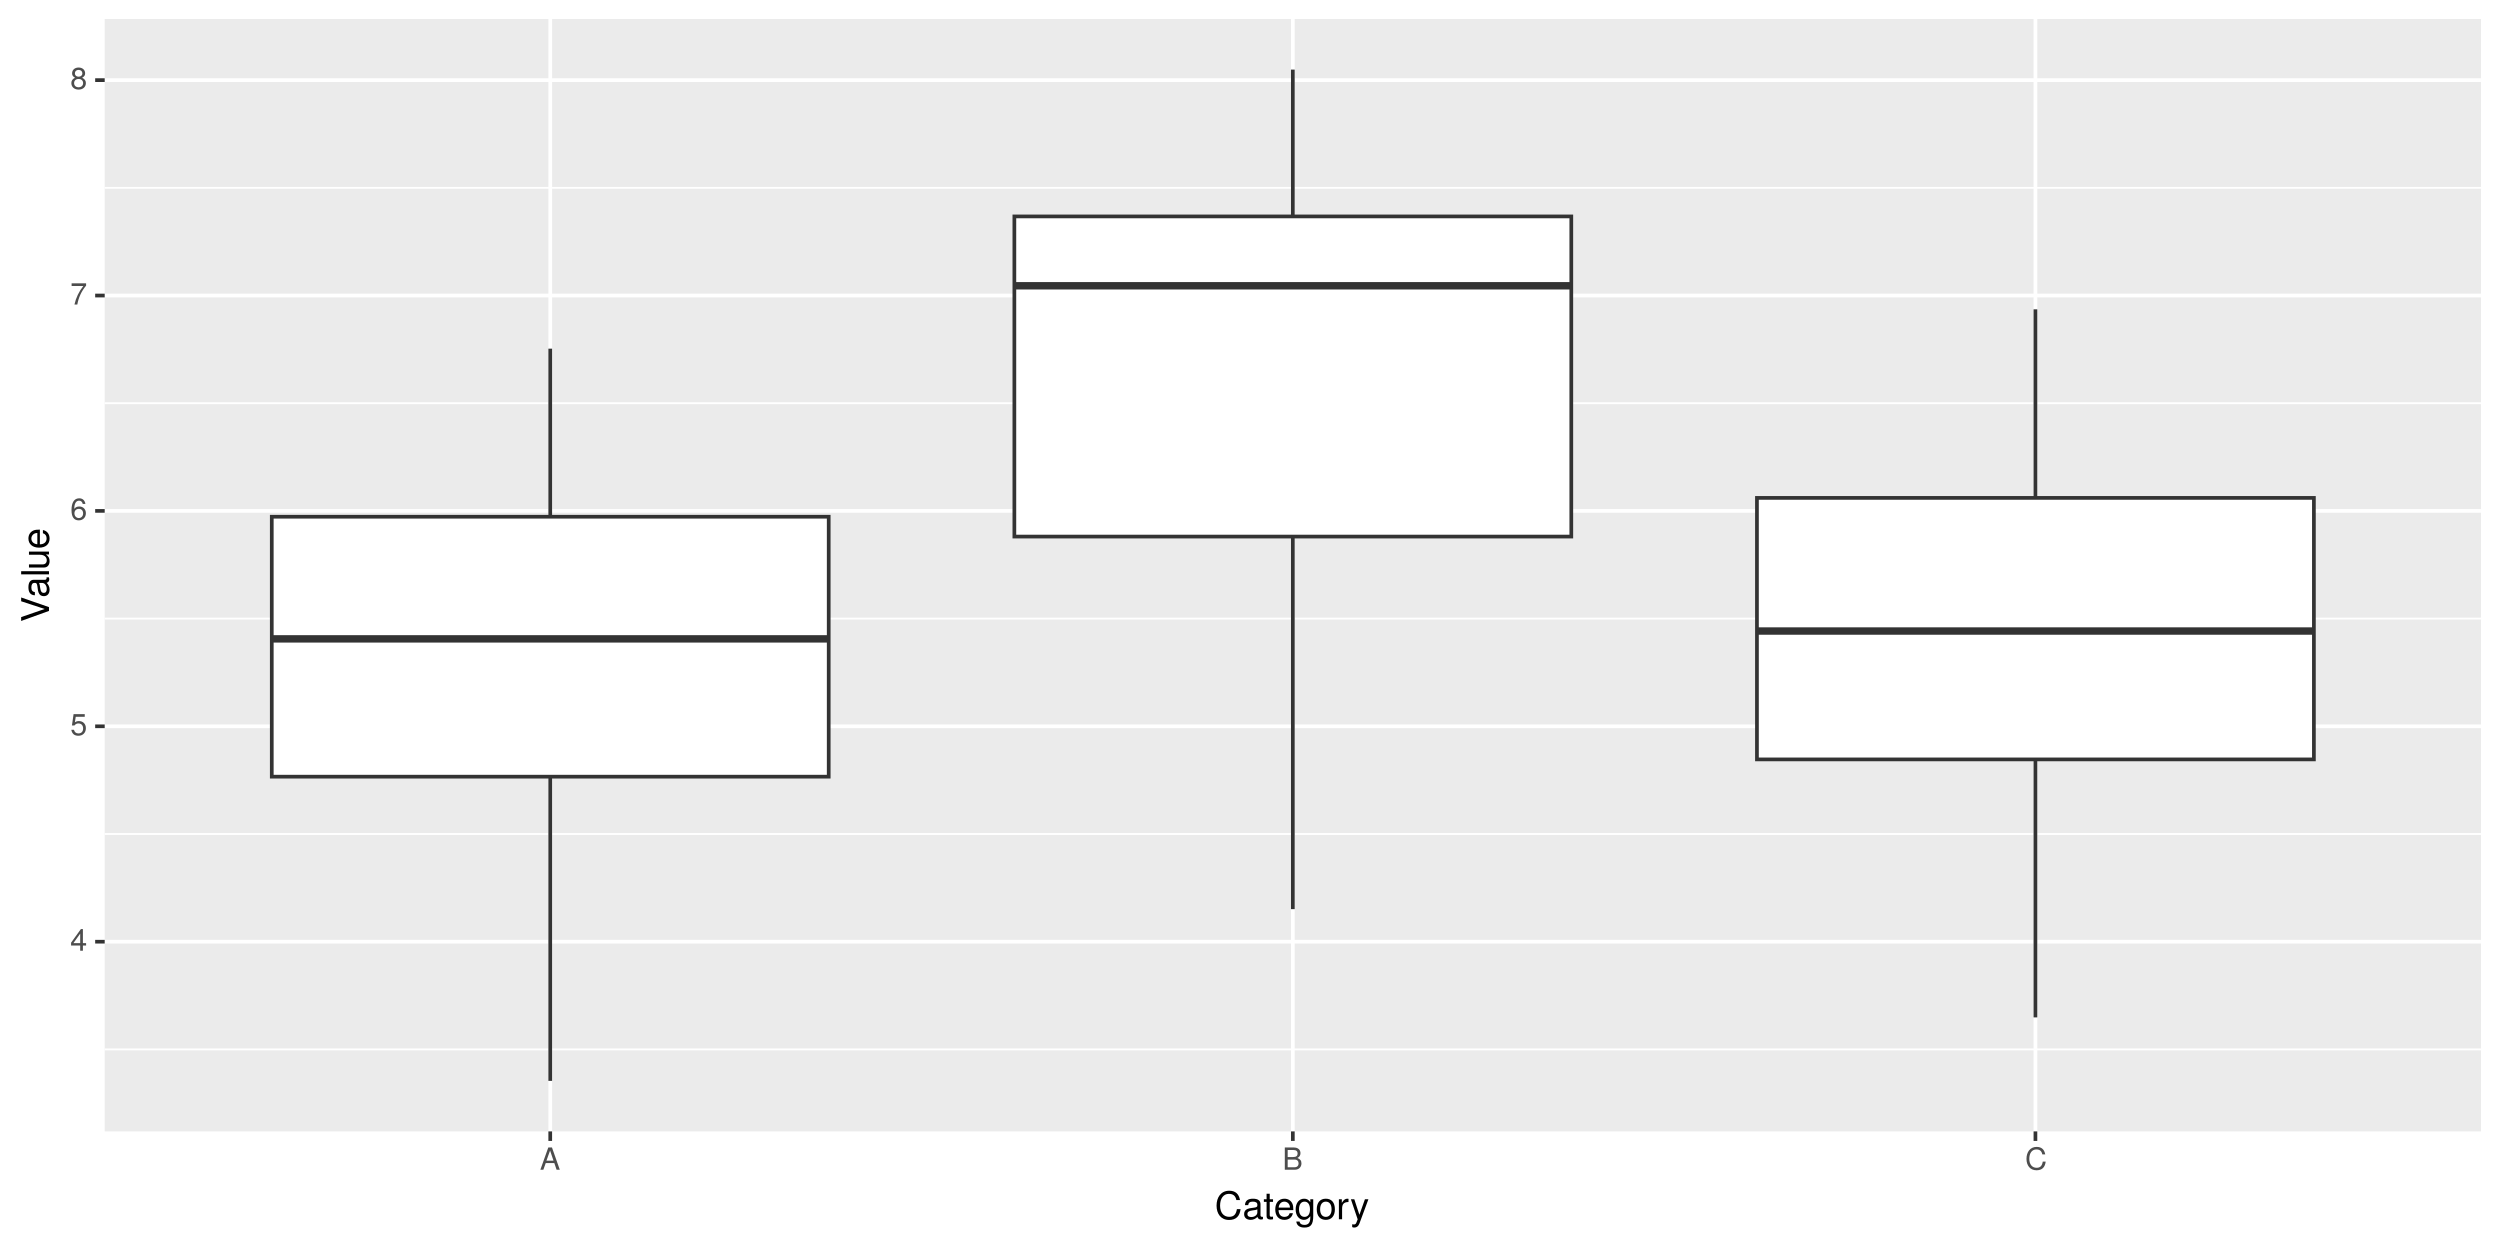
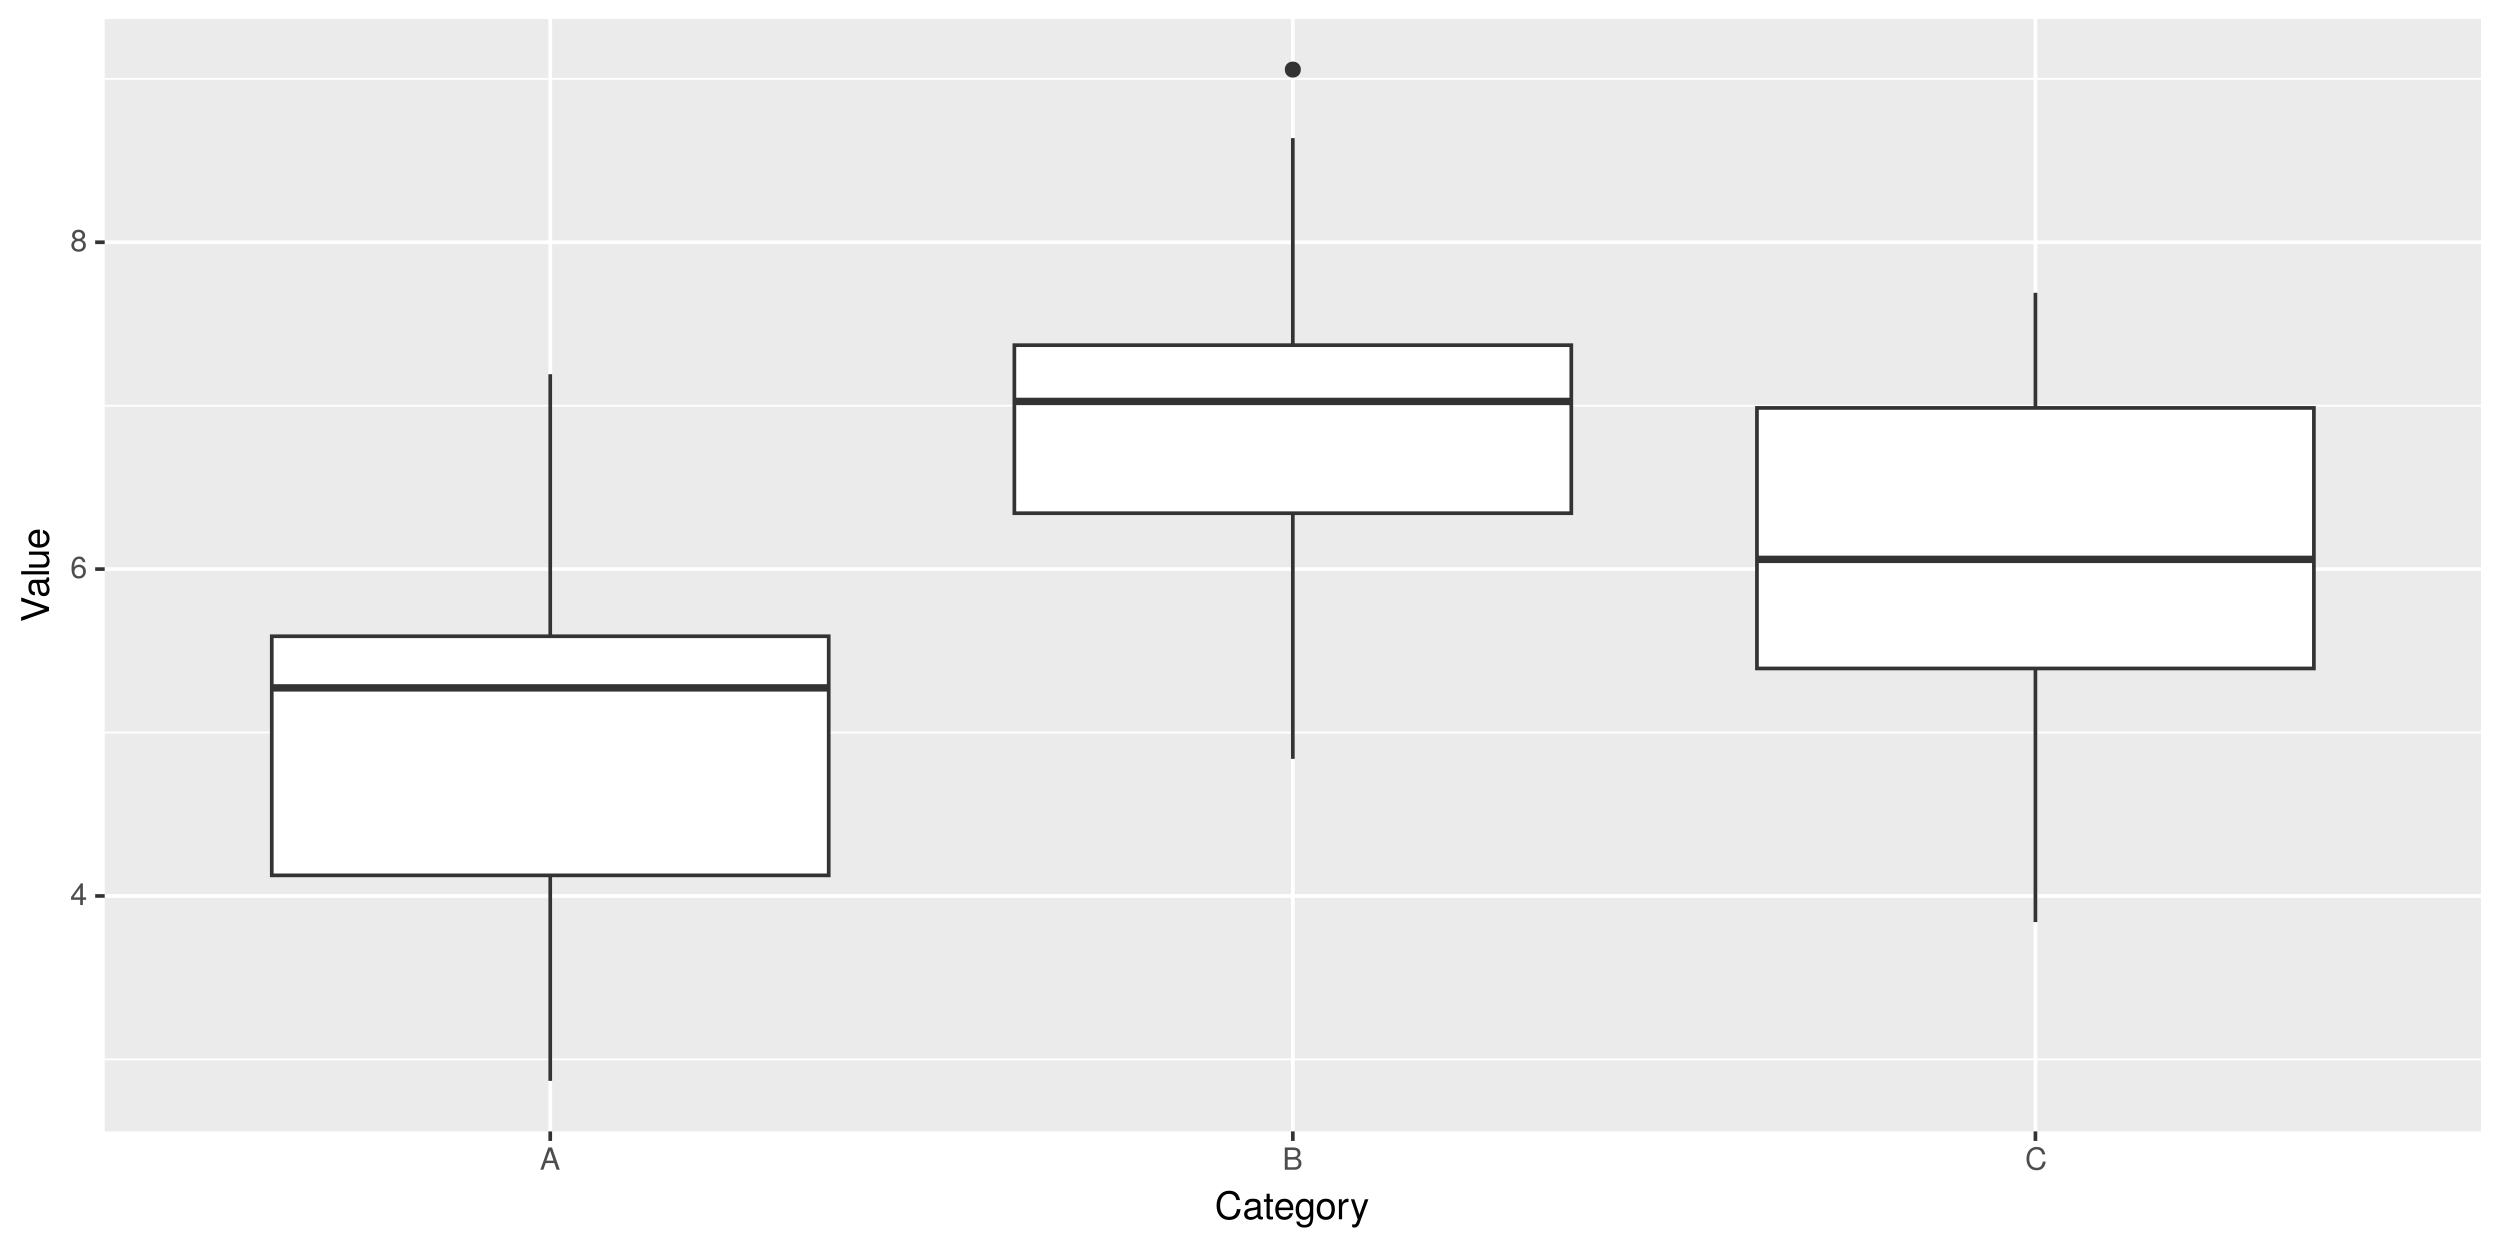
<svg xmlns="http://www.w3.org/2000/svg" xmlns:xlink="http://www.w3.org/1999/xlink" width="720" height="360" viewBox="0 0 720 360">
  <defs>
    <g>
      <g id="glyph-0-0">
        <path d="M 4.578 -1.5 L 4.578 -2.188 L 3.656 -2.188 L 3.656 -6.234 L 3.078 -6.234 L 0.25 -2.312 L 0.25 -1.5 L 2.875 -1.5 L 2.875 0 L 3.656 0 L 3.656 -1.5 Z M 2.875 -2.188 L 0.922 -2.188 L 2.875 -4.922 Z M 2.875 -2.188 " />
      </g>
      <g id="glyph-0-1">
-         <path d="M 4.516 -2.062 C 4.516 -3.297 3.688 -4.109 2.5 -4.109 C 2.062 -4.109 1.703 -4 1.344 -3.734 L 1.594 -5.344 L 4.188 -5.344 L 4.188 -6.109 L 0.969 -6.109 L 0.5 -2.844 L 1.219 -2.844 C 1.578 -3.266 1.875 -3.422 2.359 -3.422 C 3.188 -3.422 3.719 -2.891 3.719 -1.969 C 3.719 -1.062 3.203 -0.547 2.359 -0.547 C 1.688 -0.547 1.266 -0.891 1.078 -1.594 L 0.312 -1.594 C 0.562 -0.359 1.266 0.125 2.375 0.125 C 3.641 0.125 4.516 -0.75 4.516 -2.062 Z M 4.516 -2.062 " />
+         <path d="M 4.516 -1.938 C 4.516 -3.094 3.719 -3.875 2.609 -3.875 C 1.984 -3.875 1.5 -3.641 1.172 -3.188 C 1.172 -4.703 1.672 -5.547 2.562 -5.547 C 3.109 -5.547 3.484 -5.203 3.609 -4.609 L 4.375 -4.609 C 4.234 -5.625 3.562 -6.234 2.609 -6.234 C 1.156 -6.234 0.375 -5.016 0.375 -2.844 C 0.375 -0.891 1.047 0.125 2.469 0.125 C 3.656 0.125 4.516 -0.719 4.516 -1.938 Z M 3.719 -1.875 C 3.719 -1.094 3.188 -0.547 2.484 -0.547 C 1.766 -0.547 1.219 -1.125 1.219 -1.922 C 1.219 -2.688 1.734 -3.188 2.5 -3.188 C 3.25 -3.188 3.719 -2.703 3.719 -1.875 Z M 3.719 -1.875 " />
      </g>
      <g id="glyph-0-2">
-         <path d="M 4.516 -1.938 C 4.516 -3.094 3.719 -3.875 2.609 -3.875 C 1.984 -3.875 1.5 -3.641 1.172 -3.188 C 1.172 -4.703 1.672 -5.547 2.562 -5.547 C 3.109 -5.547 3.484 -5.203 3.609 -4.609 L 4.375 -4.609 C 4.234 -5.625 3.562 -6.234 2.609 -6.234 C 1.156 -6.234 0.375 -5.016 0.375 -2.844 C 0.375 -0.891 1.047 0.125 2.469 0.125 C 3.656 0.125 4.516 -0.719 4.516 -1.938 Z M 3.719 -1.875 C 3.719 -1.094 3.188 -0.547 2.484 -0.547 C 1.766 -0.547 1.219 -1.125 1.219 -1.922 C 1.219 -2.688 1.734 -3.188 2.5 -3.188 C 3.25 -3.188 3.719 -2.703 3.719 -1.875 Z M 3.719 -1.875 " />
+         <path d="M 4.516 -1.766 C 4.516 -2.453 4.156 -2.938 3.438 -3.281 C 4.078 -3.672 4.297 -3.984 4.297 -4.578 C 4.297 -5.547 3.531 -6.234 2.422 -6.234 C 1.312 -6.234 0.547 -5.547 0.547 -4.578 C 0.547 -4 0.75 -3.672 1.391 -3.281 C 0.672 -2.938 0.328 -2.453 0.328 -1.766 C 0.328 -0.625 1.188 0.125 2.422 0.125 C 3.656 0.125 4.516 -0.625 4.516 -1.766 Z M 3.5 -4.562 C 3.5 -3.969 3.062 -3.594 2.422 -3.594 C 1.766 -3.594 1.344 -3.969 1.344 -4.562 C 1.344 -5.156 1.766 -5.547 2.422 -5.547 C 3.078 -5.547 3.5 -5.156 3.5 -4.562 Z M 3.719 -1.75 C 3.719 -1.016 3.188 -0.547 2.406 -0.547 C 1.641 -0.547 1.125 -1.016 1.125 -1.75 C 1.125 -2.484 1.641 -2.938 2.422 -2.938 C 3.188 -2.938 3.719 -2.484 3.719 -1.75 Z M 3.719 -1.75 " />
      </g>
      <g id="glyph-0-3">
-         <path d="M 4.578 -5.453 L 4.578 -6.109 L 0.406 -6.109 L 0.406 -5.344 L 3.781 -5.344 C 2.531 -3.781 1.656 -1.953 1.219 0 L 2.047 0 C 2.391 -2.016 3.266 -3.891 4.578 -5.453 Z M 4.578 -5.453 " />
+         <path d="M 5.75 0 L 3.5 -6.406 L 2.438 -6.406 L 0.156 0 L 1.016 0 L 1.703 -1.922 L 4.172 -1.922 L 4.828 0 Z M 3.938 -2.609 L 1.906 -2.609 L 2.953 -5.531 Z M 3.938 -2.609 " />
      </g>
      <g id="glyph-0-4">
-         <path d="M 4.516 -1.766 C 4.516 -2.453 4.156 -2.938 3.438 -3.281 C 4.078 -3.672 4.297 -3.984 4.297 -4.578 C 4.297 -5.547 3.531 -6.234 2.422 -6.234 C 1.312 -6.234 0.547 -5.547 0.547 -4.578 C 0.547 -4 0.75 -3.672 1.391 -3.281 C 0.672 -2.938 0.328 -2.453 0.328 -1.766 C 0.328 -0.625 1.188 0.125 2.422 0.125 C 3.656 0.125 4.516 -0.625 4.516 -1.766 Z M 3.5 -4.562 C 3.5 -3.969 3.062 -3.594 2.422 -3.594 C 1.766 -3.594 1.344 -3.969 1.344 -4.562 C 1.344 -5.156 1.766 -5.547 2.422 -5.547 C 3.078 -5.547 3.5 -5.156 3.5 -4.562 Z M 3.719 -1.75 C 3.719 -1.016 3.188 -0.547 2.406 -0.547 C 1.641 -0.547 1.125 -1.016 1.125 -1.75 C 1.125 -2.484 1.641 -2.938 2.422 -2.938 C 3.188 -2.938 3.719 -2.484 3.719 -1.75 Z M 3.719 -1.75 " />
+         <path d="M 5.484 -1.828 C 5.484 -2.609 5.125 -3.062 4.312 -3.391 C 4.891 -3.656 5.203 -4.141 5.203 -4.781 C 5.203 -5.719 4.516 -6.406 3.297 -6.406 L 0.688 -6.406 L 0.688 0 L 3.594 0 C 4.734 0 5.484 -0.781 5.484 -1.828 Z M 4.375 -4.672 C 4.375 -4.016 4 -3.656 3.094 -3.656 L 1.516 -3.656 L 1.516 -5.688 L 3.094 -5.688 C 4 -5.688 4.375 -5.328 4.375 -4.672 Z M 4.656 -1.828 C 4.656 -1.203 4.281 -0.719 3.516 -0.719 L 1.516 -0.719 L 1.516 -2.922 L 3.516 -2.922 C 4.281 -2.922 4.656 -2.453 4.656 -1.828 Z M 4.656 -1.828 " />
      </g>
      <g id="glyph-0-5">
-         <path d="M 5.75 0 L 3.5 -6.406 L 2.438 -6.406 L 0.156 0 L 1.016 0 L 1.703 -1.922 L 4.172 -1.922 L 4.828 0 Z M 3.938 -2.609 L 1.906 -2.609 L 2.953 -5.531 Z M 3.938 -2.609 " />
-       </g>
-       <g id="glyph-0-6">
-         <path d="M 5.484 -1.828 C 5.484 -2.609 5.125 -3.062 4.312 -3.391 C 4.891 -3.656 5.203 -4.141 5.203 -4.781 C 5.203 -5.719 4.516 -6.406 3.297 -6.406 L 0.688 -6.406 L 0.688 0 L 3.594 0 C 4.734 0 5.484 -0.781 5.484 -1.828 Z M 4.375 -4.672 C 4.375 -4.016 4 -3.656 3.094 -3.656 L 1.516 -3.656 L 1.516 -5.688 L 3.094 -5.688 C 4 -5.688 4.375 -5.328 4.375 -4.672 Z M 4.656 -1.828 C 4.656 -1.203 4.281 -0.719 3.516 -0.719 L 1.516 -0.719 L 1.516 -2.922 L 3.516 -2.922 C 4.281 -2.922 4.656 -2.453 4.656 -1.828 Z M 4.656 -1.828 " />
-       </g>
-       <g id="glyph-0-7">
        <path d="M 5.953 -2.344 L 5.109 -2.344 C 4.922 -1.125 4.406 -0.562 3.328 -0.562 C 2.047 -0.562 1.234 -1.547 1.234 -3.141 C 1.234 -4.781 2.016 -5.844 3.25 -5.844 C 4.25 -5.844 4.781 -5.406 4.984 -4.422 L 5.828 -4.422 C 5.562 -5.828 4.766 -6.578 3.359 -6.578 C 1.406 -6.578 0.422 -5 0.422 -3.125 C 0.422 -1.266 1.438 0.156 3.312 0.156 C 4.875 0.156 5.766 -0.672 5.953 -2.344 Z M 5.953 -2.344 " />
      </g>
      <g id="glyph-1-0">
        <path d="M 7.453 -2.922 L 6.391 -2.922 C 6.156 -1.406 5.516 -0.703 4.156 -0.703 C 2.562 -0.703 1.547 -1.922 1.547 -3.922 C 1.547 -5.984 2.516 -7.312 4.062 -7.312 C 5.328 -7.312 5.984 -6.75 6.234 -5.531 L 7.281 -5.531 C 6.969 -7.297 5.953 -8.219 4.188 -8.219 C 1.766 -8.219 0.531 -6.266 0.531 -3.922 C 0.531 -1.578 1.797 0.203 4.141 0.203 C 6.109 0.203 7.203 -0.844 7.453 -2.922 Z M 7.453 -2.922 " />
      </g>
      <g id="glyph-1-1">
        <path d="M 5.891 -0.016 L 5.891 -0.719 C 5.781 -0.688 5.734 -0.688 5.688 -0.688 C 5.375 -0.688 5.188 -0.859 5.188 -1.141 L 5.188 -4.359 C 5.188 -5.375 4.438 -5.922 3.031 -5.922 C 1.625 -5.922 0.766 -5.391 0.719 -4.062 L 1.641 -4.062 C 1.719 -4.766 2.141 -5.078 2.984 -5.078 C 3.812 -5.078 4.281 -4.781 4.281 -4.219 L 4.281 -3.984 C 4.281 -3.594 4.047 -3.438 3.328 -3.344 C 2.031 -3.172 1.828 -3.141 1.469 -2.984 C 0.797 -2.719 0.469 -2.203 0.469 -1.5 C 0.469 -0.453 1.188 0.172 2.359 0.172 C 3.094 0.172 3.812 -0.141 4.312 -0.688 C 4.406 -0.234 4.812 0.078 5.266 0.078 C 5.438 0.078 5.594 0.062 5.891 -0.016 Z M 4.281 -1.984 C 4.281 -1.172 3.438 -0.641 2.547 -0.641 C 1.844 -0.641 1.422 -0.891 1.422 -1.516 C 1.422 -2.125 1.828 -2.391 2.812 -2.531 C 3.766 -2.656 3.969 -2.703 4.281 -2.844 Z M 4.281 -1.984 " />
      </g>
      <g id="glyph-1-2">
        <path d="M 2.797 0 L 2.797 -0.766 C 2.672 -0.734 2.531 -0.719 2.359 -0.719 C 1.953 -0.719 1.844 -0.844 1.844 -1.25 L 1.844 -5.016 L 2.797 -5.016 L 2.797 -5.766 L 1.844 -5.766 L 1.844 -7.344 L 0.938 -7.344 L 0.938 -5.766 L 0.156 -5.766 L 0.156 -5.016 L 0.938 -5.016 L 0.938 -0.844 C 0.938 -0.25 1.328 0.078 2.047 0.078 C 2.266 0.078 2.484 0.062 2.797 0 Z M 2.797 0 " />
      </g>
      <g id="glyph-1-3">
        <path d="M 5.641 -2.625 C 5.641 -3.453 5.578 -3.984 5.406 -4.406 C 5.031 -5.359 4.156 -5.922 3.078 -5.922 C 1.469 -5.922 0.438 -4.734 0.438 -2.844 C 0.438 -0.953 1.438 0.172 3.062 0.172 C 4.375 0.172 5.297 -0.578 5.516 -1.75 L 4.594 -1.75 C 4.344 -0.984 3.828 -0.688 3.094 -0.688 C 2.141 -0.688 1.422 -1.297 1.391 -2.625 Z M 4.656 -3.438 C 4.656 -3.438 4.656 -3.391 4.656 -3.359 L 1.422 -3.359 C 1.5 -4.391 2.141 -5.078 3.062 -5.078 C 3.969 -5.078 4.656 -4.328 4.656 -3.438 Z M 4.656 -3.438 " />
      </g>
      <g id="glyph-1-4">
        <path d="M 5.375 -0.953 L 5.375 -5.766 L 4.531 -5.766 L 4.531 -4.922 C 4.062 -5.609 3.516 -5.922 2.766 -5.922 C 1.312 -5.922 0.312 -4.703 0.312 -2.828 C 0.312 -1.016 1.344 0.172 2.688 0.172 C 3.422 0.172 3.922 -0.141 4.531 -0.875 L 4.531 -0.484 C 4.531 1.047 3.906 1.625 2.844 1.625 C 2.109 1.625 1.547 1.359 1.438 0.656 L 0.5 0.656 C 0.609 1.75 1.453 2.391 2.812 2.391 C 4.609 2.391 5.375 1.594 5.375 -0.953 Z M 4.438 -2.844 C 4.438 -1.469 3.844 -0.688 2.875 -0.688 C 1.875 -0.688 1.281 -1.484 1.281 -2.875 C 1.281 -4.266 1.891 -5.078 2.875 -5.078 C 3.859 -5.078 4.438 -4.25 4.438 -2.844 Z M 4.438 -2.844 " />
      </g>
      <g id="glyph-1-5">
        <path d="M 5.609 -2.844 C 5.609 -4.828 4.656 -5.922 2.984 -5.922 C 1.375 -5.922 0.391 -4.812 0.391 -2.875 C 0.391 -0.953 1.359 0.172 3 0.172 C 4.625 0.172 5.609 -0.953 5.609 -2.844 Z M 4.656 -2.844 C 4.656 -1.5 4.016 -0.688 3 -0.688 C 1.984 -0.688 1.359 -1.484 1.359 -2.875 C 1.359 -4.266 1.984 -5.078 3 -5.078 C 4.031 -5.078 4.656 -4.281 4.656 -2.844 Z M 4.656 -2.844 " />
      </g>
      <g id="glyph-1-6">
        <path d="M 3.531 -4.969 L 3.531 -5.891 C 3.375 -5.922 3.297 -5.922 3.172 -5.922 C 2.578 -5.922 2.141 -5.578 1.609 -4.719 L 1.609 -5.766 L 0.766 -5.766 L 0.766 0 L 1.688 0 L 1.688 -2.984 C 1.688 -4.297 2.109 -4.938 3.531 -4.969 Z M 3.531 -4.969 " />
      </g>
      <g id="glyph-1-7">
        <path d="M 5.266 -5.766 L 4.266 -5.766 L 2.672 -1.281 L 1.203 -5.766 L 0.219 -5.766 L 2.172 0.016 L 1.812 0.938 C 1.656 1.344 1.469 1.5 1.078 1.5 C 0.953 1.5 0.797 1.469 0.594 1.438 L 0.594 2.25 C 0.781 2.359 0.969 2.391 1.203 2.391 C 1.859 2.391 2.391 2.031 2.688 1.203 Z M 5.266 -5.766 " />
      </g>
      <g id="glyph-2-0">
        <path d="M -8.016 -7.094 L -8.016 -6 L -1.234 -3.781 L -8.016 -1.438 L -8.016 -0.328 L 0 -3.219 L 0 -4.312 Z M -8.016 -7.094 " />
      </g>
      <g id="glyph-2-1">
        <path d="M -0.016 -5.891 L -0.719 -5.891 C -0.688 -5.781 -0.688 -5.734 -0.688 -5.688 C -0.688 -5.375 -0.859 -5.188 -1.141 -5.188 L -4.359 -5.188 C -5.375 -5.188 -5.922 -4.438 -5.922 -3.031 C -5.922 -1.625 -5.391 -0.766 -4.062 -0.719 L -4.062 -1.641 C -4.766 -1.719 -5.078 -2.141 -5.078 -2.984 C -5.078 -3.812 -4.781 -4.281 -4.219 -4.281 L -3.984 -4.281 C -3.594 -4.281 -3.438 -4.047 -3.344 -3.328 C -3.172 -2.031 -3.141 -1.828 -2.984 -1.469 C -2.719 -0.797 -2.203 -0.469 -1.5 -0.469 C -0.453 -0.469 0.172 -1.188 0.172 -2.359 C 0.172 -3.094 -0.141 -3.812 -0.688 -4.312 C -0.234 -4.406 0.078 -4.812 0.078 -5.266 C 0.078 -5.438 0.062 -5.594 -0.016 -5.891 Z M -1.984 -4.281 C -1.172 -4.281 -0.641 -3.438 -0.641 -2.547 C -0.641 -1.844 -0.891 -1.422 -1.516 -1.422 C -2.125 -1.422 -2.391 -1.828 -2.531 -2.812 C -2.656 -3.766 -2.703 -3.969 -2.844 -4.281 Z M -1.984 -4.281 " />
      </g>
      <g id="glyph-2-2">
        <path d="M 0 -1.656 L -8.016 -1.656 L -8.016 -0.75 L 0 -0.75 Z M 0 -1.656 " />
      </g>
      <g id="glyph-2-3">
        <path d="M 0 -5.297 L -5.766 -5.297 L -5.766 -4.391 L -2.578 -4.391 C -1.406 -4.391 -0.641 -3.766 -0.641 -2.812 C -0.641 -2.094 -1.078 -1.625 -1.766 -1.625 L -5.766 -1.625 L -5.766 -0.719 L -1.406 -0.719 C -0.453 -0.719 0.172 -1.438 0.172 -2.547 C 0.172 -3.406 -0.125 -3.938 -0.891 -4.484 L 0 -4.484 Z M 0 -5.297 " />
      </g>
      <g id="glyph-2-4">
        <path d="M -2.625 -5.641 C -3.453 -5.641 -3.984 -5.578 -4.406 -5.406 C -5.359 -5.031 -5.922 -4.156 -5.922 -3.078 C -5.922 -1.469 -4.734 -0.438 -2.844 -0.438 C -0.953 -0.438 0.172 -1.438 0.172 -3.062 C 0.172 -4.375 -0.578 -5.297 -1.75 -5.516 L -1.75 -4.594 C -0.984 -4.344 -0.688 -3.828 -0.688 -3.094 C -0.688 -2.141 -1.297 -1.422 -2.625 -1.391 Z M -3.438 -4.656 C -3.438 -4.656 -3.391 -4.656 -3.359 -4.656 L -3.359 -1.422 C -4.391 -1.5 -5.078 -2.141 -5.078 -3.062 C -5.078 -3.969 -4.328 -4.656 -3.438 -4.656 Z M -3.438 -4.656 " />
      </g>
    </g>
    <clipPath id="clip-0">
      <path clip-rule="nonzero" d="M 30.152 5.48 L 714.523 5.48 L 714.523 325.852 L 30.152 325.852 Z M 30.152 5.48 " />
    </clipPath>
    <clipPath id="clip-1">
-       <path clip-rule="nonzero" d="M 30.152 301 L 714.523 301 L 714.523 303 L 30.152 303 Z M 30.152 301 " />
+       <path clip-rule="nonzero" d="M 30.152 304 L 714.523 304 L 714.523 306 L 30.152 306 Z M 30.152 304 " />
    </clipPath>
    <clipPath id="clip-2">
-       <path clip-rule="nonzero" d="M 30.152 239 L 714.523 239 L 714.523 241 L 30.152 241 Z M 30.152 239 " />
+       <path clip-rule="nonzero" d="M 30.152 210 L 714.523 210 L 714.523 212 L 30.152 212 Z M 30.152 210 " />
    </clipPath>
    <clipPath id="clip-3">
-       <path clip-rule="nonzero" d="M 30.152 177 L 714.523 177 L 714.523 179 L 30.152 179 Z M 30.152 177 " />
+       <path clip-rule="nonzero" d="M 30.152 116 L 714.523 116 L 714.523 118 L 30.152 118 Z M 30.152 116 " />
    </clipPath>
    <clipPath id="clip-4">
-       <path clip-rule="nonzero" d="M 30.152 115 L 714.523 115 L 714.523 117 L 30.152 117 Z M 30.152 115 " />
+       <path clip-rule="nonzero" d="M 30.152 22 L 714.523 22 L 714.523 23 L 30.152 23 Z M 30.152 22 " />
    </clipPath>
    <clipPath id="clip-5">
-       <path clip-rule="nonzero" d="M 30.152 53 L 714.523 53 L 714.523 55 L 30.152 55 Z M 30.152 53 " />
+       <path clip-rule="nonzero" d="M 30.152 257 L 714.523 257 L 714.523 259 L 30.152 259 Z M 30.152 257 " />
    </clipPath>
    <clipPath id="clip-6">
-       <path clip-rule="nonzero" d="M 30.152 270 L 714.523 270 L 714.523 272 L 30.152 272 Z M 30.152 270 " />
+       <path clip-rule="nonzero" d="M 30.152 163 L 714.523 163 L 714.523 165 L 30.152 165 Z M 30.152 163 " />
    </clipPath>
    <clipPath id="clip-7">
-       <path clip-rule="nonzero" d="M 30.152 208 L 714.523 208 L 714.523 210 L 30.152 210 Z M 30.152 208 " />
+       <path clip-rule="nonzero" d="M 30.152 69 L 714.523 69 L 714.523 71 L 30.152 71 Z M 30.152 69 " />
    </clipPath>
    <clipPath id="clip-8">
-       <path clip-rule="nonzero" d="M 30.152 146 L 714.523 146 L 714.523 148 L 30.152 148 Z M 30.152 146 " />
+       <path clip-rule="nonzero" d="M 157 5.48 L 160 5.48 L 160 325.852 L 157 325.852 Z M 157 5.48 " />
    </clipPath>
    <clipPath id="clip-9">
-       <path clip-rule="nonzero" d="M 30.152 84 L 714.523 84 L 714.523 86 L 30.152 86 Z M 30.152 84 " />
+       <path clip-rule="nonzero" d="M 371 5.48 L 373 5.48 L 373 325.852 L 371 325.852 Z M 371 5.48 " />
    </clipPath>
    <clipPath id="clip-10">
-       <path clip-rule="nonzero" d="M 30.152 22 L 714.523 22 L 714.523 24 L 30.152 24 Z M 30.152 22 " />
-     </clipPath>
-     <clipPath id="clip-11">
-       <path clip-rule="nonzero" d="M 157 5.48 L 160 5.48 L 160 325.852 L 157 325.852 Z M 157 5.48 " />
-     </clipPath>
-     <clipPath id="clip-12">
-       <path clip-rule="nonzero" d="M 371 5.48 L 373 5.48 L 373 325.852 L 371 325.852 Z M 371 5.48 " />
-     </clipPath>
-     <clipPath id="clip-13">
      <path clip-rule="nonzero" d="M 585 5.48 L 587 5.48 L 587 325.852 L 585 325.852 Z M 585 5.48 " />
    </clipPath>
  </defs>
  <rect x="-72" y="-36" width="864" height="432" fill="rgb(100%, 100%, 100%)" fill-opacity="1" />
  <rect x="-72" y="-36" width="864" height="432" fill="rgb(100%, 100%, 100%)" fill-opacity="1" />
  <path fill="none" stroke-width="1.067" stroke-linecap="round" stroke-linejoin="round" stroke="rgb(100%, 100%, 100%)" stroke-opacity="1" stroke-miterlimit="10" d="M 0 360 L 720 360 L 720 0 L 0 0 Z M 0 360 " />
  <g clip-path="url(#clip-0)">
    <path fill-rule="nonzero" fill="rgb(92.157%, 92.157%, 92.157%)" fill-opacity="1" d="M 30.152 325.848 L 714.523 325.848 L 714.523 5.477 L 30.152 5.477 Z M 30.152 325.848 " />
  </g>
  <g clip-path="url(#clip-1)">
-     <path fill="none" stroke-width="0.533" stroke-linecap="butt" stroke-linejoin="round" stroke="rgb(100%, 100%, 100%)" stroke-opacity="1" stroke-miterlimit="10" d="M 30.152 302.223 L 714.52 302.223 " />
+     <path fill="none" stroke-width="0.533" stroke-linecap="butt" stroke-linejoin="round" stroke="rgb(100%, 100%, 100%)" stroke-opacity="1" stroke-miterlimit="10" d="M 30.152 305.098 L 714.52 305.098 " />
  </g>
  <g clip-path="url(#clip-2)">
-     <path fill="none" stroke-width="0.533" stroke-linecap="butt" stroke-linejoin="round" stroke="rgb(100%, 100%, 100%)" stroke-opacity="1" stroke-miterlimit="10" d="M 30.152 240.188 L 714.52 240.188 " />
+     <path fill="none" stroke-width="0.533" stroke-linecap="butt" stroke-linejoin="round" stroke="rgb(100%, 100%, 100%)" stroke-opacity="1" stroke-miterlimit="10" d="M 30.152 210.969 L 714.52 210.969 " />
  </g>
  <g clip-path="url(#clip-3)">
-     <path fill="none" stroke-width="0.533" stroke-linecap="butt" stroke-linejoin="round" stroke="rgb(100%, 100%, 100%)" stroke-opacity="1" stroke-miterlimit="10" d="M 30.152 178.156 L 714.52 178.156 " />
+     <path fill="none" stroke-width="0.533" stroke-linecap="butt" stroke-linejoin="round" stroke="rgb(100%, 100%, 100%)" stroke-opacity="1" stroke-miterlimit="10" d="M 30.152 116.84 L 714.52 116.84 " />
  </g>
  <g clip-path="url(#clip-4)">
-     <path fill="none" stroke-width="0.533" stroke-linecap="butt" stroke-linejoin="round" stroke="rgb(100%, 100%, 100%)" stroke-opacity="1" stroke-miterlimit="10" d="M 30.152 116.125 L 714.52 116.125 " />
+     <path fill="none" stroke-width="0.533" stroke-linecap="butt" stroke-linejoin="round" stroke="rgb(100%, 100%, 100%)" stroke-opacity="1" stroke-miterlimit="10" d="M 30.152 22.707 L 714.52 22.707 " />
  </g>
  <g clip-path="url(#clip-5)">
-     <path fill="none" stroke-width="0.533" stroke-linecap="butt" stroke-linejoin="round" stroke="rgb(100%, 100%, 100%)" stroke-opacity="1" stroke-miterlimit="10" d="M 30.152 54.094 L 714.52 54.094 " />
+     <path fill="none" stroke-width="1.067" stroke-linecap="butt" stroke-linejoin="round" stroke="rgb(100%, 100%, 100%)" stroke-opacity="1" stroke-miterlimit="10" d="M 30.152 258.035 L 714.52 258.035 " />
  </g>
  <g clip-path="url(#clip-6)">
-     <path fill="none" stroke-width="1.067" stroke-linecap="butt" stroke-linejoin="round" stroke="rgb(100%, 100%, 100%)" stroke-opacity="1" stroke-miterlimit="10" d="M 30.152 271.207 L 714.52 271.207 " />
+     <path fill="none" stroke-width="1.067" stroke-linecap="butt" stroke-linejoin="round" stroke="rgb(100%, 100%, 100%)" stroke-opacity="1" stroke-miterlimit="10" d="M 30.152 163.902 L 714.52 163.902 " />
  </g>
  <g clip-path="url(#clip-7)">
-     <path fill="none" stroke-width="1.067" stroke-linecap="butt" stroke-linejoin="round" stroke="rgb(100%, 100%, 100%)" stroke-opacity="1" stroke-miterlimit="10" d="M 30.152 209.172 L 714.52 209.172 " />
+     <path fill="none" stroke-width="1.067" stroke-linecap="butt" stroke-linejoin="round" stroke="rgb(100%, 100%, 100%)" stroke-opacity="1" stroke-miterlimit="10" d="M 30.152 69.773 L 714.52 69.773 " />
  </g>
  <g clip-path="url(#clip-8)">
-     <path fill="none" stroke-width="1.067" stroke-linecap="butt" stroke-linejoin="round" stroke="rgb(100%, 100%, 100%)" stroke-opacity="1" stroke-miterlimit="10" d="M 30.152 147.141 L 714.52 147.141 " />
+     <path fill="none" stroke-width="1.067" stroke-linecap="butt" stroke-linejoin="round" stroke="rgb(100%, 100%, 100%)" stroke-opacity="1" stroke-miterlimit="10" d="M 158.469 325.848 L 158.469 5.48 " />
  </g>
  <g clip-path="url(#clip-9)">
-     <path fill="none" stroke-width="1.067" stroke-linecap="butt" stroke-linejoin="round" stroke="rgb(100%, 100%, 100%)" stroke-opacity="1" stroke-miterlimit="10" d="M 30.152 85.109 L 714.52 85.109 " />
+     <path fill="none" stroke-width="1.067" stroke-linecap="butt" stroke-linejoin="round" stroke="rgb(100%, 100%, 100%)" stroke-opacity="1" stroke-miterlimit="10" d="M 372.336 325.848 L 372.336 5.48 " />
  </g>
  <g clip-path="url(#clip-10)">
-     <path fill="none" stroke-width="1.067" stroke-linecap="butt" stroke-linejoin="round" stroke="rgb(100%, 100%, 100%)" stroke-opacity="1" stroke-miterlimit="10" d="M 30.152 23.078 L 714.52 23.078 " />
-   </g>
-   <g clip-path="url(#clip-11)">
-     <path fill="none" stroke-width="1.067" stroke-linecap="butt" stroke-linejoin="round" stroke="rgb(100%, 100%, 100%)" stroke-opacity="1" stroke-miterlimit="10" d="M 158.469 325.848 L 158.469 5.48 " />
-   </g>
-   <g clip-path="url(#clip-12)">
-     <path fill="none" stroke-width="1.067" stroke-linecap="butt" stroke-linejoin="round" stroke="rgb(100%, 100%, 100%)" stroke-opacity="1" stroke-miterlimit="10" d="M 372.336 325.848 L 372.336 5.48 " />
-   </g>
-   <g clip-path="url(#clip-13)">
    <path fill="none" stroke-width="1.067" stroke-linecap="butt" stroke-linejoin="round" stroke="rgb(100%, 100%, 100%)" stroke-opacity="1" stroke-miterlimit="10" d="M 586.203 325.848 L 586.203 5.48 " />
  </g>
-   <path fill="none" stroke-width="1.067" stroke-linecap="butt" stroke-linejoin="round" stroke="rgb(20%, 20%, 20%)" stroke-opacity="1" stroke-miterlimit="10" d="M 158.469 148.816 L 158.469 100.422 " />
-   <path fill="none" stroke-width="1.067" stroke-linecap="butt" stroke-linejoin="round" stroke="rgb(20%, 20%, 20%)" stroke-opacity="1" stroke-miterlimit="10" d="M 158.469 223.68 L 158.469 311.285 " />
-   <path fill-rule="nonzero" fill="rgb(100%, 100%, 100%)" fill-opacity="1" stroke-width="1.067" stroke-linecap="butt" stroke-linejoin="miter" stroke="rgb(20%, 20%, 20%)" stroke-opacity="1" stroke-miterlimit="10" d="M 78.27 148.816 L 78.27 223.68 L 238.668 223.68 L 238.668 148.816 Z M 78.27 148.816 " />
-   <path fill="none" stroke-width="2.134" stroke-linecap="butt" stroke-linejoin="miter" stroke="rgb(20%, 20%, 20%)" stroke-opacity="1" stroke-miterlimit="10" d="M 78.27 183.996 L 238.668 183.996 " />
-   <path fill="none" stroke-width="1.067" stroke-linecap="butt" stroke-linejoin="round" stroke="rgb(20%, 20%, 20%)" stroke-opacity="1" stroke-miterlimit="10" d="M 372.336 62.328 L 372.336 20.043 " />
-   <path fill="none" stroke-width="1.067" stroke-linecap="butt" stroke-linejoin="round" stroke="rgb(20%, 20%, 20%)" stroke-opacity="1" stroke-miterlimit="10" d="M 372.336 154.531 L 372.336 261.832 " />
-   <path fill-rule="nonzero" fill="rgb(100%, 100%, 100%)" fill-opacity="1" stroke-width="1.067" stroke-linecap="butt" stroke-linejoin="miter" stroke="rgb(20%, 20%, 20%)" stroke-opacity="1" stroke-miterlimit="10" d="M 292.137 62.328 L 292.137 154.531 L 452.535 154.531 L 452.535 62.328 Z M 292.137 62.328 " />
-   <path fill="none" stroke-width="2.134" stroke-linecap="butt" stroke-linejoin="miter" stroke="rgb(20%, 20%, 20%)" stroke-opacity="1" stroke-miterlimit="10" d="M 292.137 82.305 L 452.535 82.305 " />
-   <path fill="none" stroke-width="1.067" stroke-linecap="butt" stroke-linejoin="round" stroke="rgb(20%, 20%, 20%)" stroke-opacity="1" stroke-miterlimit="10" d="M 586.203 143.395 L 586.203 89.082 " />
-   <path fill="none" stroke-width="1.067" stroke-linecap="butt" stroke-linejoin="round" stroke="rgb(20%, 20%, 20%)" stroke-opacity="1" stroke-miterlimit="10" d="M 586.203 218.707 L 586.203 293.008 " />
-   <path fill-rule="nonzero" fill="rgb(100%, 100%, 100%)" fill-opacity="1" stroke-width="1.067" stroke-linecap="butt" stroke-linejoin="miter" stroke="rgb(20%, 20%, 20%)" stroke-opacity="1" stroke-miterlimit="10" d="M 506 143.395 L 506 218.707 L 666.402 218.707 L 666.402 143.395 Z M 506 143.395 " />
-   <path fill="none" stroke-width="2.134" stroke-linecap="butt" stroke-linejoin="miter" stroke="rgb(20%, 20%, 20%)" stroke-opacity="1" stroke-miterlimit="10" d="M 506 181.738 L 666.402 181.738 " />
+   <path fill="none" stroke-width="1.067" stroke-linecap="butt" stroke-linejoin="round" stroke="rgb(20%, 20%, 20%)" stroke-opacity="1" stroke-miterlimit="10" d="M 158.469 183.242 L 158.469 107.777 " />
+   <path fill="none" stroke-width="1.067" stroke-linecap="butt" stroke-linejoin="round" stroke="rgb(20%, 20%, 20%)" stroke-opacity="1" stroke-miterlimit="10" d="M 158.469 252.102 L 158.469 311.285 " />
+   <path fill-rule="nonzero" fill="rgb(100%, 100%, 100%)" fill-opacity="1" stroke-width="1.067" stroke-linecap="butt" stroke-linejoin="miter" stroke="rgb(20%, 20%, 20%)" stroke-opacity="1" stroke-miterlimit="10" d="M 78.27 183.242 L 78.27 252.102 L 238.668 252.102 L 238.668 183.242 Z M 78.27 183.242 " />
+   <path fill="none" stroke-width="2.134" stroke-linecap="butt" stroke-linejoin="miter" stroke="rgb(20%, 20%, 20%)" stroke-opacity="1" stroke-miterlimit="10" d="M 78.27 198.109 L 238.668 198.109 " />
+   <path fill-rule="nonzero" fill="rgb(20%, 20%, 20%)" fill-opacity="1" stroke-width="0.709" stroke-linecap="round" stroke-linejoin="round" stroke="rgb(20%, 20%, 20%)" stroke-opacity="1" stroke-miterlimit="10" d="M 374.289 20.043 C 374.289 22.648 370.379 22.648 370.379 20.043 C 370.379 17.434 374.289 17.434 374.289 20.043 " />
+   <path fill="none" stroke-width="1.067" stroke-linecap="butt" stroke-linejoin="round" stroke="rgb(20%, 20%, 20%)" stroke-opacity="1" stroke-miterlimit="10" d="M 372.336 99.41 L 372.336 39.785 " />
+   <path fill="none" stroke-width="1.067" stroke-linecap="butt" stroke-linejoin="round" stroke="rgb(20%, 20%, 20%)" stroke-opacity="1" stroke-miterlimit="10" d="M 372.336 147.805 L 372.336 218.562 " />
+   <path fill-rule="nonzero" fill="rgb(100%, 100%, 100%)" fill-opacity="1" stroke-width="1.067" stroke-linecap="butt" stroke-linejoin="miter" stroke="rgb(20%, 20%, 20%)" stroke-opacity="1" stroke-miterlimit="10" d="M 292.137 99.41 L 292.137 147.805 L 452.535 147.805 L 452.535 99.41 Z M 292.137 99.41 " />
+   <path fill="none" stroke-width="2.134" stroke-linecap="butt" stroke-linejoin="miter" stroke="rgb(20%, 20%, 20%)" stroke-opacity="1" stroke-miterlimit="10" d="M 292.137 115.609 L 452.535 115.609 " />
+   <path fill="none" stroke-width="1.067" stroke-linecap="butt" stroke-linejoin="round" stroke="rgb(20%, 20%, 20%)" stroke-opacity="1" stroke-miterlimit="10" d="M 586.203 117.484 L 586.203 84.324 " />
+   <path fill="none" stroke-width="1.067" stroke-linecap="butt" stroke-linejoin="round" stroke="rgb(20%, 20%, 20%)" stroke-opacity="1" stroke-miterlimit="10" d="M 586.203 192.516 L 586.203 265.559 " />
+   <path fill-rule="nonzero" fill="rgb(100%, 100%, 100%)" fill-opacity="1" stroke-width="1.067" stroke-linecap="butt" stroke-linejoin="miter" stroke="rgb(20%, 20%, 20%)" stroke-opacity="1" stroke-miterlimit="10" d="M 506 117.484 L 506 192.516 L 666.402 192.516 L 666.402 117.484 Z M 506 117.484 " />
+   <path fill="none" stroke-width="2.134" stroke-linecap="butt" stroke-linejoin="miter" stroke="rgb(20%, 20%, 20%)" stroke-opacity="1" stroke-miterlimit="10" d="M 506 161.098 L 666.402 161.098 " />
  <g fill="rgb(30.196%, 30.196%, 30.196%)" fill-opacity="1">
-     <use xlink:href="#glyph-0-0" x="20.219" y="273.81" />
+     <use xlink:href="#glyph-0-0" x="20.219" y="260.638" />
  </g>
  <g fill="rgb(30.196%, 30.196%, 30.196%)" fill-opacity="1">
-     <use xlink:href="#glyph-0-1" x="20.219" y="211.774" />
+     <use xlink:href="#glyph-0-1" x="20.219" y="166.505" />
  </g>
  <g fill="rgb(30.196%, 30.196%, 30.196%)" fill-opacity="1">
-     <use xlink:href="#glyph-0-2" x="20.219" y="149.743" />
+     <use xlink:href="#glyph-0-2" x="20.219" y="72.376" />
  </g>
-   <g fill="rgb(30.196%, 30.196%, 30.196%)" fill-opacity="1">
-     <use xlink:href="#glyph-0-3" x="20.219" y="87.712" />
-   </g>
-   <g fill="rgb(30.196%, 30.196%, 30.196%)" fill-opacity="1">
-     <use xlink:href="#glyph-0-4" x="20.219" y="25.681" />
-   </g>
-   <path fill="none" stroke-width="1.067" stroke-linecap="butt" stroke-linejoin="round" stroke="rgb(20%, 20%, 20%)" stroke-opacity="1" stroke-miterlimit="10" d="M 27.41 271.207 L 30.152 271.207 " />
-   <path fill="none" stroke-width="1.067" stroke-linecap="butt" stroke-linejoin="round" stroke="rgb(20%, 20%, 20%)" stroke-opacity="1" stroke-miterlimit="10" d="M 27.41 209.172 L 30.152 209.172 " />
-   <path fill="none" stroke-width="1.067" stroke-linecap="butt" stroke-linejoin="round" stroke="rgb(20%, 20%, 20%)" stroke-opacity="1" stroke-miterlimit="10" d="M 27.41 147.141 L 30.152 147.141 " />
-   <path fill="none" stroke-width="1.067" stroke-linecap="butt" stroke-linejoin="round" stroke="rgb(20%, 20%, 20%)" stroke-opacity="1" stroke-miterlimit="10" d="M 27.41 85.109 L 30.152 85.109 " />
-   <path fill="none" stroke-width="1.067" stroke-linecap="butt" stroke-linejoin="round" stroke="rgb(20%, 20%, 20%)" stroke-opacity="1" stroke-miterlimit="10" d="M 27.41 23.078 L 30.152 23.078 " />
+   <path fill="none" stroke-width="1.067" stroke-linecap="butt" stroke-linejoin="round" stroke="rgb(20%, 20%, 20%)" stroke-opacity="1" stroke-miterlimit="10" d="M 27.41 258.035 L 30.152 258.035 " />
+   <path fill="none" stroke-width="1.067" stroke-linecap="butt" stroke-linejoin="round" stroke="rgb(20%, 20%, 20%)" stroke-opacity="1" stroke-miterlimit="10" d="M 27.41 163.902 L 30.152 163.902 " />
+   <path fill="none" stroke-width="1.067" stroke-linecap="butt" stroke-linejoin="round" stroke="rgb(20%, 20%, 20%)" stroke-opacity="1" stroke-miterlimit="10" d="M 27.41 69.773 L 30.152 69.773 " />
  <path fill="none" stroke-width="1.067" stroke-linecap="butt" stroke-linejoin="round" stroke="rgb(20%, 20%, 20%)" stroke-opacity="1" stroke-miterlimit="10" d="M 158.469 328.59 L 158.469 325.848 " />
  <path fill="none" stroke-width="1.067" stroke-linecap="butt" stroke-linejoin="round" stroke="rgb(20%, 20%, 20%)" stroke-opacity="1" stroke-miterlimit="10" d="M 372.336 328.59 L 372.336 325.848 " />
  <path fill="none" stroke-width="1.067" stroke-linecap="butt" stroke-linejoin="round" stroke="rgb(20%, 20%, 20%)" stroke-opacity="1" stroke-miterlimit="10" d="M 586.203 328.59 L 586.203 325.848 " />
  <g fill="rgb(30.196%, 30.196%, 30.196%)" fill-opacity="1">
-     <use xlink:href="#glyph-0-5" x="155.469" y="336.884" />
+     <use xlink:href="#glyph-0-3" x="155.469" y="336.884" />
  </g>
  <g fill="rgb(30.196%, 30.196%, 30.196%)" fill-opacity="1">
-     <use xlink:href="#glyph-0-6" x="369.336" y="336.884" />
+     <use xlink:href="#glyph-0-4" x="369.336" y="336.884" />
  </g>
  <g fill="rgb(30.196%, 30.196%, 30.196%)" fill-opacity="1">
-     <use xlink:href="#glyph-0-7" x="583.203" y="336.884" />
+     <use xlink:href="#glyph-0-5" x="583.203" y="336.884" />
  </g>
  <g fill="rgb(0%, 0%, 0%)" fill-opacity="1">
    <use xlink:href="#glyph-1-0" x="349.836" y="351.147" />
    <use xlink:href="#glyph-1-1" x="357.836" y="351.147" />
    <use xlink:href="#glyph-1-2" x="363.836" y="351.147" />
    <use xlink:href="#glyph-1-3" x="366.836" y="351.147" />
    <use xlink:href="#glyph-1-4" x="372.836" y="351.147" />
    <use xlink:href="#glyph-1-5" x="378.836" y="351.147" />
    <use xlink:href="#glyph-1-6" x="384.836" y="351.147" />
    <use xlink:href="#glyph-1-7" x="388.836" y="351.147" />
  </g>
  <g fill="rgb(0%, 0%, 0%)" fill-opacity="1">
    <use xlink:href="#glyph-2-0" x="14.108" y="179.164" />
    <use xlink:href="#glyph-2-1" x="14.108" y="172.164" />
    <use xlink:href="#glyph-2-2" x="14.108" y="166.164" />
    <use xlink:href="#glyph-2-3" x="14.108" y="164.164" />
    <use xlink:href="#glyph-2-4" x="14.108" y="158.164" />
  </g>
</svg>
